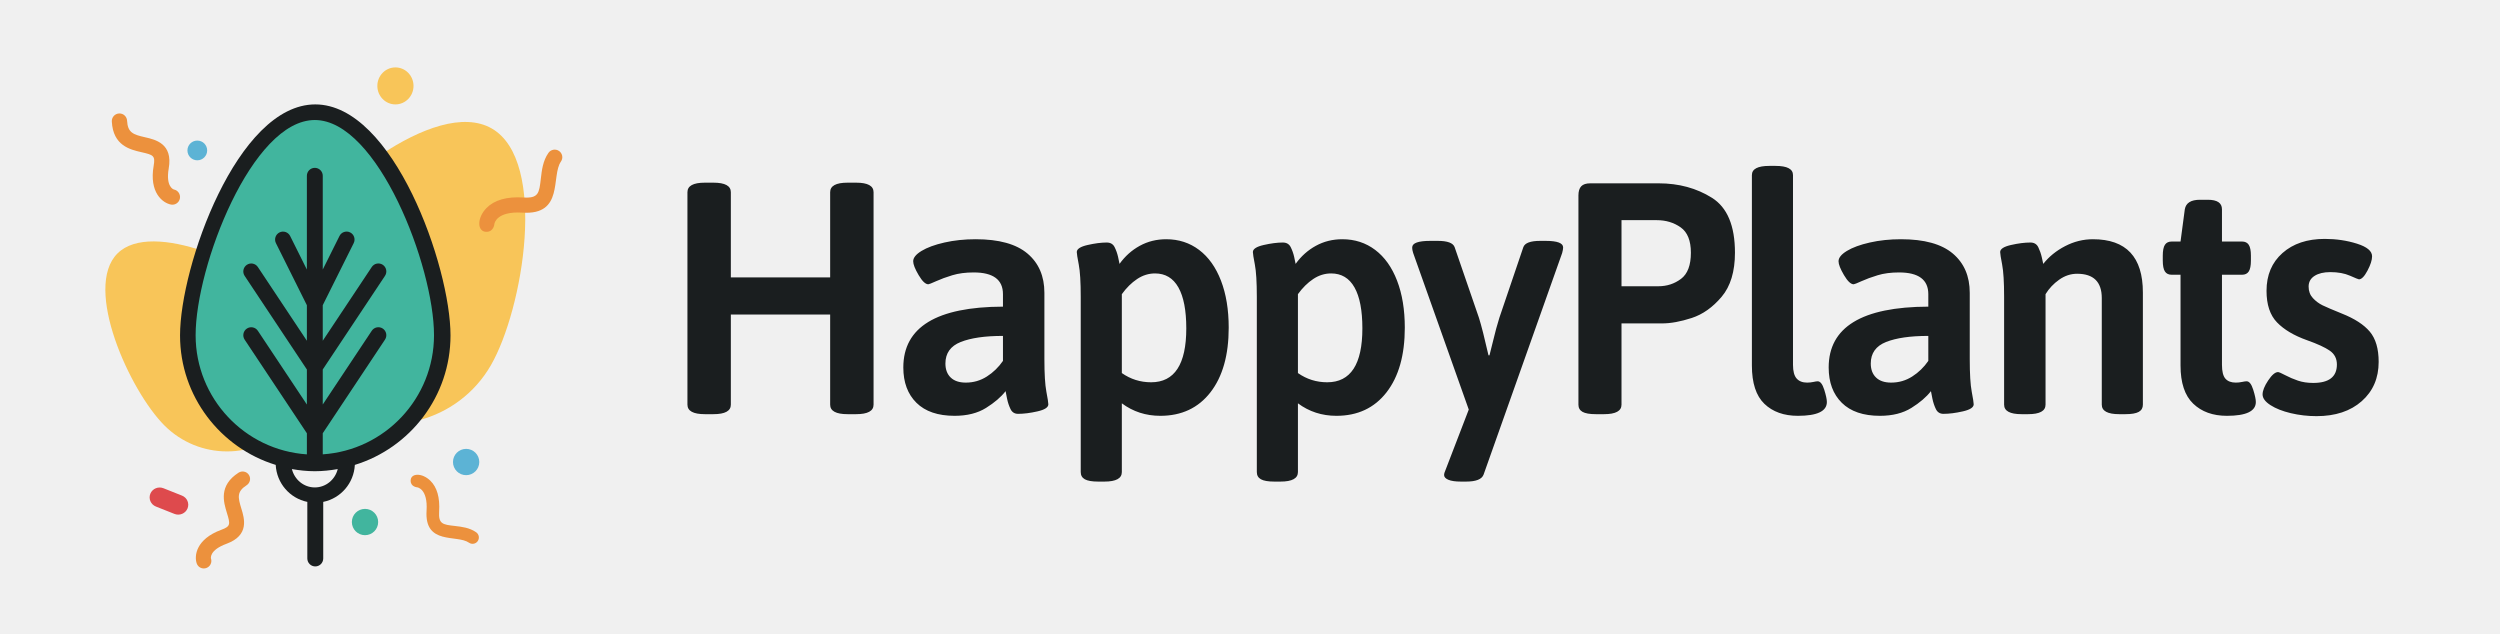
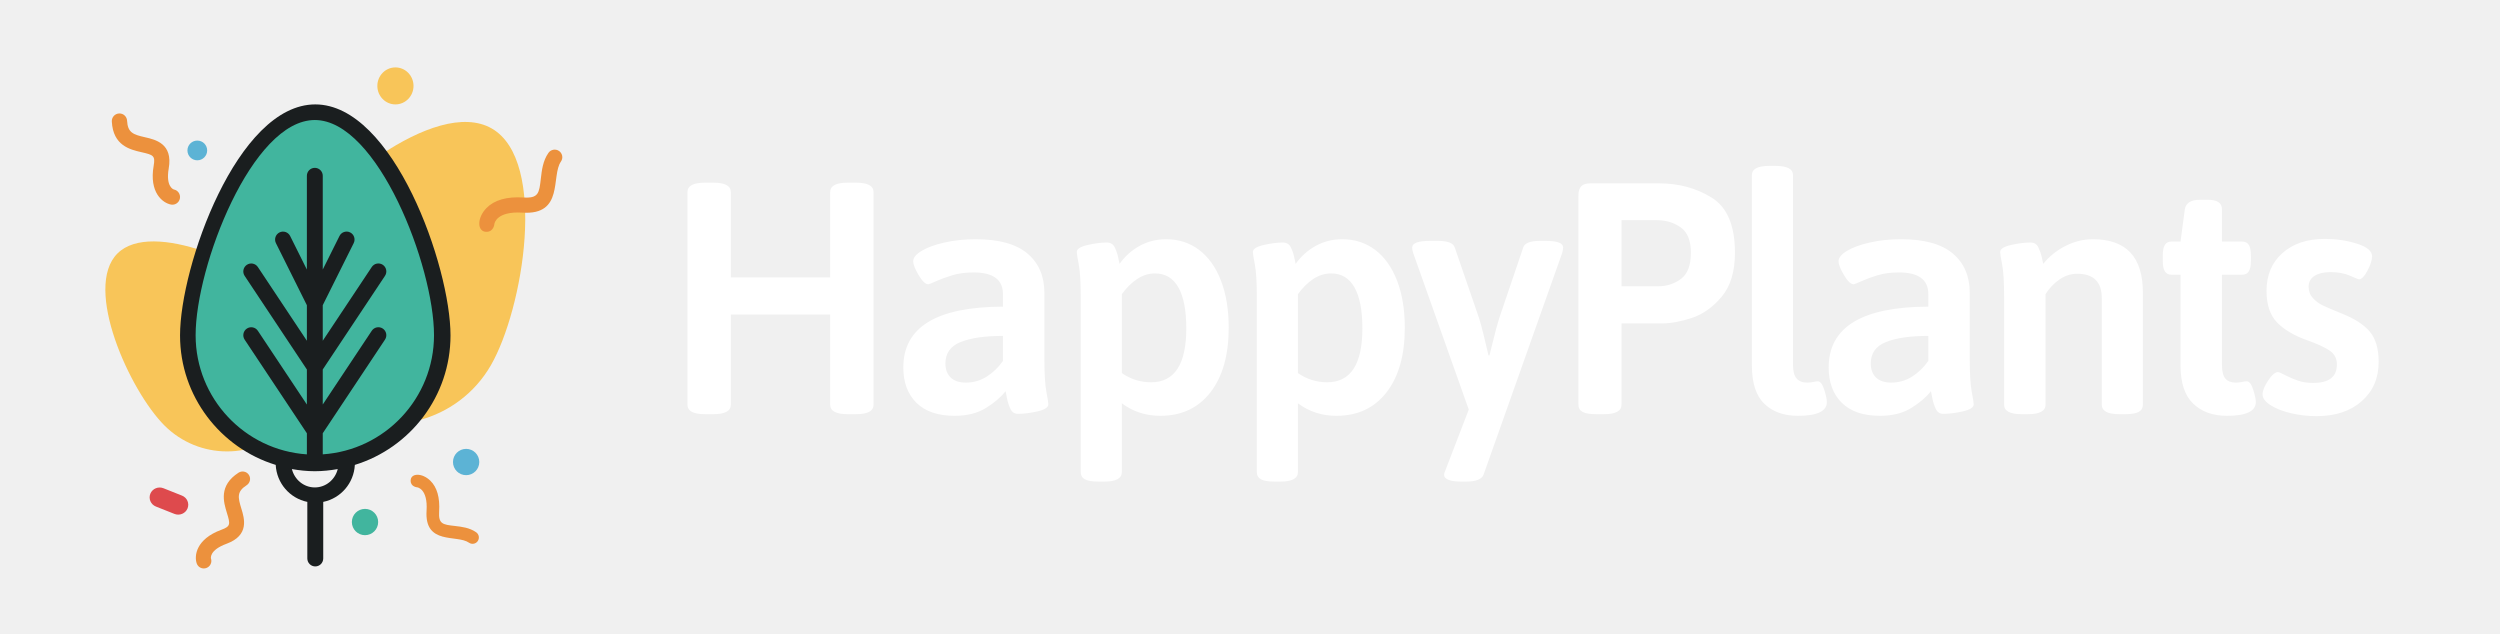
<svg xmlns="http://www.w3.org/2000/svg" width="3041px" height="771px" viewBox="0 0 3041 771" version="1.1">
  <g id="Detailed" stroke="none" stroke-width="1" fill="none" fill-rule="evenodd">
    <g id="Group" transform="translate(66, 82)">
      <path d="M414.999,0 C427.15,0 437,10.074 437,22.501 C437,34.926 427.15,45 414.999,45 C402.85,45 393,34.926 393,22.501 C393,10.074 402.85,0 414.999,0" id="Fill-2" fill="#F8C559" />
      <path d="M235.218,604.835 C225.654,602.987 209.063,590.893 214.708,558.352 C216.768,546.472 214.23,545.497 200.404,542.323 C186.895,539.222 166.481,534.535 165.012,505.649 C164.755,500.587 168.605,496.274 173.611,496.013 C178.629,495.747 182.885,499.645 183.141,504.707 C183.872,519.075 190.566,521.243 204.423,524.425 C216.869,527.282 237.697,532.065 232.588,561.524 C228.713,583.855 238.524,586.788 238.625,586.807 C243.548,587.759 246.777,592.566 245.838,597.544 C244.895,602.528 240.131,605.787 235.218,604.835" id="Fill-9" fill="#EC913D" transform="translate(205.5, 550.5) rotate(-300) translate(-205.5, -550.5) " />
      <path d="M501,464 C509.837,464 517,471.163 517,480 C517,488.837 509.837,496 501,496 C492.163,496 485,488.837 485,480 C485,471.163 492.163,464 501,464" id="Fill-10" fill="#5CB3D5" />
      <path d="M377.999,537 C386.836,537 394,544.163 394,553 C394,561.837 386.836,569 377.999,569 C369.164,569 362,561.837 362,553 C362,544.163 369.164,537 377.999,537" id="Fill-11" fill="#41B59E" />
      <path d="M95,271 C103.836,271 111,278.164 111,287 C111,295.836 103.836,303 95,303 C86.163,303 79,295.836 79,287 C79,278.164 86.163,271 95,271" id="Fill-12" fill="#F8C559" />
      <path d="M146.204,543.121 L123.639,534.148 C117.386,531.661 114.365,524.662 116.894,518.512 C119.423,512.363 126.539,509.392 132.795,511.879 L155.363,520.852 C161.616,523.339 164.634,530.338 162.106,536.488 C159.583,542.63 152.467,545.611 146.204,543.121" id="Fill-14" fill="#DE4A4D" />
      <path d="M513.699,497.377 C510.208,494.958 505.404,495.809 502.967,499.28 C497.328,507.318 496.232,516.882 495.266,525.319 C493.601,539.862 492.979,545.309 477.683,544.334 C460.841,543.265 448.256,546.853 440.273,554.99 C430.437,565.015 430.786,578.844 440.057,578.999 C447.766,579.126 448.289,570.962 448.289,570.962 C448.289,570.962 449.882,557.937 476.701,559.629 C518.93,562.302 505.436,522.555 515.612,508.045 C518.05,504.574 517.193,499.798 513.699,497.377" id="Fill-20" fill="#EC913D" transform="translate(475, 537.5) rotate(-270) translate(-475, -537.5) " />
      <path d="M434,441 C512.981,441 577,377.021 577,298.091 C577,219.16 512.981,48 434,48 C355.019,48 291,219.16 291,298.091 C291,377.021 355.019,441 434,441" id="Fill-3" fill="#F8C559" transform="translate(434, 244.5) rotate(-330) translate(-434, -244.5) " />
      <path d="M181.5,479 C240.874,479 289,430.813 289,371.364 C289,311.915 240.874,183 181.5,183 C122.126,183 74,311.915 74,371.364 C74,430.813 122.126,479 181.5,479" id="Fill-3" fill="#F8C559" transform="translate(181.5, 331) rotate(-45) translate(-181.5, -331) " />
      <path d="M318.5,488 C405.489,488 476,417.672 476,330.909 C476,244.146 405.489,56 318.5,56 C231.511,56 161,244.146 161,330.909 C161,417.672 231.511,488 318.5,488" id="Fill-3" fill="#41B59E" />
      <path d="M316.933,63.994 C393.325,63.994 461.925,241.778 461.925,325.74 C461.925,402.655 402.043,465.639 326.599,470.661 L326.599,445 L402.304,331.111 C405.272,326.652 404.073,320.641 399.627,317.665 C395.171,314.699 389.168,315.891 386.22,320.35 L326.599,410.042 L326.599,367.436 L402.304,253.547 C405.272,249.088 404.073,243.077 399.627,240.101 C395.171,237.134 389.168,238.327 386.22,242.786 L326.599,332.478 L326.599,289.232 L364.249,213.723 C366.636,208.934 364.703,203.107 359.928,200.713 C355.143,198.338 349.353,200.257 346.956,205.046 L326.609,245.869 L326.609,131.854 C326.609,126.493 322.278,122.16 316.942,122.16 C311.607,122.16 307.276,126.493 307.276,131.854 L307.276,245.898 L286.929,205.075 C284.541,200.296 278.742,198.357 273.957,200.742 C269.182,203.137 267.249,208.963 269.636,213.752 L307.286,289.261 L307.286,332.507 L247.665,242.815 C244.697,238.356 238.704,237.164 234.258,240.13 C229.821,243.106 228.622,249.117 231.58,253.576 L307.286,367.465 L307.286,410.071 L247.665,320.38 C244.697,315.92 238.704,314.728 234.258,317.694 C229.821,320.67 228.622,326.681 231.58,331.14 L307.286,445.029 L307.286,470.69 C231.841,465.668 171.959,402.684 171.959,325.77 C171.94,241.778 240.541,63.994 316.933,63.994 Z M316.942,510.913 C303.473,510.913 292.226,501.377 289.061,488.567 C298.143,490.174 307.427,491.19 316.942,491.19 C326.467,491.19 335.742,490.174 344.824,488.567 C341.658,501.377 330.412,510.913 316.942,510.913 Z M269.369,483.496 C270.511,505.772 286.564,524.163 307.824,528.504 L307.824,597.31 C307.824,602.669 312.159,607 317.5,607 C322.841,607 327.176,602.669 327.176,597.31 L327.176,528.504 C348.436,524.163 364.489,505.772 365.631,483.496 C432.921,462.828 482,400.068 482,326 C482,242.194 412.533,45 317.5,45 C222.467,45 153,242.194 153,326 C153,400.068 202.079,462.828 269.369,483.496 L269.369,483.496 Z" id="Fill-8" fill="#1A1E1F" />
      <path d="M141.952,166.832 C132.152,164.95 115.151,152.635 120.935,119.497 C123.046,107.398 120.445,106.406 106.278,103.173 C92.435,100.015 71.517,95.242 70.012,65.826 C69.749,60.671 73.694,56.279 78.824,56.013 C83.965,55.743 88.327,59.712 88.589,64.867 C89.338,79.498 96.197,81.706 110.396,84.947 C123.15,87.856 144.492,92.727 139.256,122.726 C135.286,145.467 145.34,148.454 145.443,148.474 C150.488,149.443 153.796,154.338 152.834,159.407 C151.868,164.483 146.986,167.801 141.952,166.832" id="Fill-9" fill="#EC913D" />
      <path d="M174,89 C180.628,89 186,94.372 186,101 C186,107.628 180.628,113 174,113 C167.372,113 162,107.628 162,101 C162,94.372 167.372,89 174,89" id="Fill-10" fill="#5CB3D5" />
      <path d="M601.127,103.952 C594.347,113.636 593.029,125.159 591.868,135.324 C589.866,152.846 589.118,159.409 570.727,158.234 C550.476,156.945 535.344,161.269 525.745,171.072 C513.919,183.15 514.338,199.812 525.486,199.998 C534.754,200.151 535.383,190.316 535.383,190.316 C535.383,190.316 537.299,174.623 569.545,176.661 C620.321,179.882 604.095,131.994 616.331,114.512 C619.262,110.33 618.232,104.576 614.031,101.66 C609.833,98.744 604.057,99.769 601.127,103.952 Z" id="Fill-20" fill="#EC913D" />
    </g>
-     <path d="M857.4,503.8 C843.267,503.8 836.2,499.933 836.2,492.2 L836.2,233.8 C836.2,226.067 843.267,222.2 857.4,222.2 L867.8,222.2 C881.933,222.2 889,226.067 889,233.8 L889,337.4 L1009.8,337.4 L1009.8,233.8 C1009.8,226.067 1016.867,222.2 1031,222.2 L1041.4,222.2 C1055.533,222.2 1062.6,226.067 1062.6,233.8 L1062.6,492.2 C1062.6,499.933 1055.533,503.8 1041.4,503.8 L1031,503.8 C1016.867,503.8 1009.8,499.933 1009.8,492.2 L1009.8,382.6 L889,382.6 L889,492.2 C889,499.933 881.933,503.8 867.8,503.8 L857.4,503.8 Z M1161.2,505.8 C1140.933,505.8 1125.467,500.533 1114.8,490 C1104.133,479.467 1098.8,465.133 1098.8,447 C1098.8,397.933 1139.2,373.267 1220,373 L1220,357.8 C1220,340.2 1208.133,331.4 1184.4,331.4 C1174.533,331.4 1165.867,332.533 1158.4,334.8 C1150.933,337.067 1144.4,339.467 1138.8,342 C1133.2,344.533 1130,345.8 1129.2,345.8 C1125.733,345.8 1121.8,342.067 1117.4,334.6 C1113,327.133 1110.8,321.533 1110.8,317.8 C1110.8,313.533 1114.2,309.333 1121,305.2 C1127.8,301.067 1137.067,297.667 1148.8,295 C1160.533,292.333 1173.2,291 1186.8,291 C1215.067,291 1236.067,296.8 1249.8,308.4 C1263.533,320 1270.4,335.933 1270.4,356.2 L1270.4,436.6 C1270.4,454.733 1271.2,468 1272.8,476.4 C1274.4,484.8 1275.2,489.933 1275.2,491.8 C1275.2,495.533 1270.8,498.4 1262,500.4 C1253.2,502.4 1245.333,503.4 1238.4,503.4 C1234.133,503.4 1231.067,501.467 1229.2,497.6 C1227.333,493.733 1225.933,489.533 1225,485 C1224.067,480.467 1223.467,477.4 1223.2,475.8 C1217.6,483 1209.667,489.8 1199.4,496.2 C1189.133,502.6 1176.4,505.8 1161.2,505.8 Z M1174.8,465.4 C1184.133,465.4 1192.667,462.933 1200.4,458 C1208.133,453.067 1214.667,446.733 1220,439 L1220,408.6 C1198.133,408.6 1181,411.067 1168.6,416 C1156.2,420.933 1150,429.667 1150,442.2 C1150,449.4 1152.133,455.067 1156.4,459.2 C1160.667,463.333 1166.8,465.4 1174.8,465.4 Z M1335.8,585.8 C1328.333,585.8 1322.933,584.867 1319.6,583 C1316.267,581.133 1314.6,578.2 1314.6,574.2 L1314.6,361 C1314.6,343.133 1313.8,330.067 1312.2,321.8 C1310.6,313.533 1309.8,308.467 1309.8,306.6 C1309.8,302.867 1314.2,300 1323,298 C1331.8,296 1339.533,295 1346.2,295 C1350.733,295 1353.933,296.867 1355.8,300.6 C1357.667,304.333 1359.067,308.267 1360,312.4 C1360.933,316.533 1361.533,319.4 1361.8,321 C1368.467,311.667 1376.667,304.333 1386.4,299 C1396.133,293.667 1406.867,291 1418.6,291 C1433.8,291 1447.133,295.333 1458.6,304 C1470.067,312.667 1478.933,325.133 1485.2,341.4 C1491.467,357.667 1494.6,376.733 1494.6,398.6 C1494.6,431.933 1487.2,458.133 1472.4,477.2 C1457.6,496.267 1437.267,505.8 1411.4,505.8 C1393.8,505.8 1378.2,500.733 1364.6,490.6 L1364.6,574.2 C1364.6,581.933 1357.533,585.8 1343.4,585.8 L1335.8,585.8 Z M1400.2,465 C1428.733,465 1443,443.134 1443,399.4 C1443,377.533 1439.8,360.933 1433.4,349.6 C1427,338.267 1417.533,332.6 1405,332.6 C1397.267,332.6 1390,334.867 1383.2,339.4 C1376.4,343.933 1370.2,350.067 1364.6,357.8 L1364.6,453.8 C1375.267,461.267 1387.133,465 1400.2,465 Z M1550,585.8 C1542.533,585.8 1537.133,584.867 1533.8,583 C1530.467,581.133 1528.8,578.2 1528.8,574.2 L1528.8,361 C1528.8,343.133 1528,330.067 1526.4,321.8 C1524.8,313.533 1524,308.467 1524,306.6 C1524,302.867 1528.4,300 1537.2,298 C1546,296 1553.733,295 1560.4,295 C1564.933,295 1568.133,296.867 1570,300.6 C1571.867,304.333 1573.267,308.267 1574.2,312.4 C1575.133,316.533 1575.733,319.4 1576,321 C1582.667,311.667 1590.867,304.333 1600.6,299 C1610.333,293.667 1621.067,291 1632.8,291 C1648,291 1661.333,295.333 1672.8,304 C1684.267,312.667 1693.133,325.133 1699.4,341.4 C1705.667,357.667 1708.8,376.733 1708.8,398.6 C1708.8,431.933 1701.4,458.133 1686.6,477.2 C1671.8,496.267 1651.467,505.8 1625.6,505.8 C1608,505.8 1592.4,500.733 1578.8,490.6 L1578.8,574.2 C1578.8,581.933 1571.733,585.8 1557.6,585.8 L1550,585.8 Z M1614.4,465 C1642.933,465 1657.2,443.134 1657.2,399.4 C1657.2,377.533 1654,360.933 1647.6,349.6 C1641.2,338.267 1631.733,332.6 1619.2,332.6 C1611.467,332.6 1604.2,334.867 1597.4,339.4 C1590.6,343.933 1584.4,350.067 1578.8,357.8 L1578.8,453.8 C1589.467,461.267 1601.333,465 1614.4,465 Z M1880.2,293 C1894.333,293 1901.4,295.667 1901.4,301 C1901.4,302.6 1901,304.867 1900.2,307.8 L1804.6,577.4 C1802.467,583 1795.4,585.8 1783.4,585.8 L1777,585.8 C1770.333,585.8 1765.267,585.067 1761.8,583.6 C1758.333,582.133 1756.6,580.2 1756.6,577.8 C1756.6,576.2 1757.267,573.933 1758.6,571 L1786.6,498.2 L1719,307.8 C1718.733,307 1718.467,306 1718.2,304.8 C1717.933,303.6 1717.8,302.333 1717.8,301 C1717.8,295.667 1725.133,293 1739.8,293 L1749,293 C1760.733,293 1767.533,295.533 1769.4,300.6 L1799,386.6 C1801.933,395.933 1805.8,411.133 1810.6,432.2 L1811.8,432.2 L1815.4,417.8 C1818.6,404.467 1821.4,394.067 1823.8,386.6 L1853,300.6 C1854.867,295.533 1861.667,293 1873.4,293 L1880.2,293 Z M1941.2,503.8 C1933.733,503.8 1928.333,502.867 1925,501 C1921.667,499.133 1920,496.2 1920,492.2 L1920,237.8 C1920,232.733 1921.133,229 1923.4,226.6 C1925.667,224.2 1929.333,223 1934.4,223 L2017.6,223 C2042.133,223 2063.733,228.867 2082.4,240.6 C2101.067,252.333 2110.4,274.6 2110.4,307.4 C2110.4,330.333 2105,348.2 2094.2,361 C2083.4,373.8 2071.267,382.4 2057.8,386.8 C2044.333,391.2 2032.267,393.4 2021.6,393.4 L1972.4,393.4 L1972.4,492.2 C1972.4,499.933 1965.333,503.8 1951.2,503.8 L1941.2,503.8 Z M2017.2,348.2 C2027.6,348.2 2036.8,345.2 2044.8,339.2 C2052.8,333.2 2056.8,322.6 2056.8,307.4 C2056.8,292.733 2052.667,282.467 2044.4,276.6 C2036.133,270.733 2026.4,267.8 2015.2,267.8 L1972.4,267.8 L1972.4,348.2 L2017.2,348.2 Z M2187,505.8 C2169.933,505.8 2156.333,500.933 2146.2,491.2 C2136.067,481.467 2131,465.933 2131,444.6 L2131,213 C2131,205.533 2138.067,201.8 2152.2,201.8 L2159.8,201.8 C2173.933,201.8 2181,205.533 2181,213 L2181,443.8 C2181,451.533 2182.467,457.067 2185.4,460.4 C2188.333,463.733 2192.6,465.4 2198.2,465.4 C2200.867,465.4 2203.4,465.133 2205.8,464.6 C2208.2,464.067 2209.933,463.8 2211,463.8 C2214.2,463.8 2216.867,467.2 2219,474 C2221.133,480.8 2222.2,485.8 2222.2,489 C2222.2,500.2 2210.467,505.8 2187,505.8 Z M2286.8,505.8 C2266.533,505.8 2251.067,500.533 2240.4,490 C2229.733,479.467 2224.4,465.133 2224.4,447 C2224.4,397.933 2264.8,373.267 2345.6,373 L2345.6,357.8 C2345.6,340.2 2333.733,331.4 2310,331.4 C2300.133,331.4 2291.467,332.533 2284,334.8 C2276.533,337.067 2270,339.467 2264.4,342 C2258.8,344.533 2255.6,345.8 2254.8,345.8 C2251.333,345.8 2247.4,342.067 2243,334.6 C2238.6,327.133 2236.4,321.533 2236.4,317.8 C2236.4,313.533 2239.8,309.333 2246.6,305.2 C2253.4,301.067 2262.667,297.667 2274.4,295 C2286.133,292.333 2298.8,291 2312.4,291 C2340.667,291 2361.667,296.8 2375.4,308.4 C2389.133,320 2396,335.933 2396,356.2 L2396,436.6 C2396,454.733 2396.8,468 2398.4,476.4 C2400,484.8 2400.8,489.933 2400.8,491.8 C2400.8,495.533 2396.4,498.4 2387.6,500.4 C2378.8,502.4 2370.933,503.4 2364,503.4 C2359.733,503.4 2356.667,501.467 2354.8,497.6 C2352.933,493.733 2351.533,489.533 2350.6,485 C2349.667,480.467 2349.067,477.4 2348.8,475.8 C2343.2,483 2335.267,489.8 2325,496.2 C2314.733,502.6 2302,505.8 2286.8,505.8 Z M2300.4,465.4 C2309.733,465.4 2318.267,462.933 2326,458 C2333.733,453.067 2340.267,446.733 2345.6,439 L2345.6,408.6 C2323.733,408.6 2306.6,411.067 2294.2,416 C2281.8,420.933 2275.6,429.667 2275.6,442.2 C2275.6,449.4 2277.733,455.067 2282,459.2 C2286.267,463.333 2292.4,465.4 2300.4,465.4 Z M2459,503.8 C2444.867,503.8 2437.8,499.933 2437.8,492.2 L2437.8,361 C2437.8,343.133 2437,330.067 2435.4,321.8 C2433.8,313.533 2433,308.467 2433,306.6 C2433,302.867 2437.4,300 2446.2,298 C2455,296 2462.867,295 2469.8,295 C2474.333,295 2477.533,296.933 2479.4,300.8 C2481.267,304.667 2482.667,308.667 2483.6,312.8 C2484.533,316.933 2485.133,319.667 2485.4,321 C2492.333,312.2 2501.2,305 2512,299.4 C2522.8,293.8 2534.067,291 2545.8,291 C2586.334,291 2606.6,312.6 2606.6,355.8 L2606.6,492.2 C2606.6,496.2 2604.933,499.133 2601.6,501 C2598.267,502.867 2592.867,503.8 2585.4,503.8 L2577.8,503.8 C2563.667,503.8 2556.6,499.933 2556.6,492.2 L2556.6,362.6 C2556.6,342.867 2546.6,333 2526.6,333 C2518.867,333 2511.6,335.4 2504.8,340.2 C2498,345 2492.467,350.867 2488.2,357.8 L2488.2,492.2 C2488.2,499.933 2481.133,503.8 2467,503.8 L2459,503.8 Z M2708.8,505.8 C2691.733,505.8 2678.067,500.867 2667.8,491 C2657.533,481.133 2652.4,465.667 2652.4,444.6 L2652.4,334.2 L2641.6,334.2 C2637.867,334.2 2635.133,332.867 2633.4,330.2 C2631.667,327.533 2630.8,323.133 2630.8,317 L2630.8,311 C2630.8,304.867 2631.667,300.467 2633.4,297.8 C2635.133,295.133 2637.867,293.8 2641.6,293.8 L2652.4,293.8 L2657.6,254.6 C2658.933,246.867 2665.067,243 2676,243 L2685.6,243 C2697.067,243 2702.8,246.867 2702.8,254.6 L2702.8,293.8 L2727.2,293.8 C2730.933,293.8 2733.667,295.133 2735.4,297.8 C2737.133,300.467 2738,304.867 2738,311 L2738,317 C2738,323.133 2737.133,327.533 2735.4,330.2 C2733.667,332.867 2730.933,334.2 2727.2,334.2 L2702.8,334.2 L2702.8,443.8 C2702.8,451.8 2704.2,457.4 2707,460.6 C2709.8,463.8 2714,465.4 2719.6,465.4 C2722.267,465.4 2724.8,465.133 2727.2,464.6 C2729.6,464.067 2731.467,463.8 2732.8,463.8 C2736,463.8 2738.667,467.2 2740.8,474 C2742.933,480.8 2744,485.8 2744,489 C2744,500.2 2732.267,505.8 2708.8,505.8 Z M2817.8,506.2 C2807.133,506.2 2796.733,505 2786.6,502.6 C2776.467,500.2 2768.2,496.933 2761.8,492.8 C2755.4,488.667 2752.2,484.333 2752.2,479.8 C2752.2,475.267 2754.467,469.6 2759,462.8 C2763.533,456 2767.533,452.6 2771,452.6 C2772.067,452.6 2775,453.867 2779.8,456.4 C2784.6,458.933 2789.733,461.133 2795.2,463 C2800.667,464.867 2806.867,465.8 2813.8,465.8 C2833,465.8 2842.6,458.333 2842.6,443.4 C2842.6,436.2 2839.733,430.6 2834,426.6 C2828.267,422.6 2819,418.333 2806.2,413.8 C2790.467,408.2 2778.333,401 2769.8,392.2 C2761.267,383.4 2757,370.6 2757,353.8 C2757,334.6 2763.467,319.267 2776.4,307.8 C2789.333,296.333 2806.467,290.6 2827.8,290.6 C2841.667,290.6 2854.733,292.533 2867,296.4 C2879.267,300.267 2885.4,305.4 2885.4,311.8 C2885.4,316.333 2883.533,322.133 2879.8,329.2 C2876.067,336.267 2872.6,339.8 2869.4,339.8 C2868.867,339.8 2865.267,338.333 2858.6,335.4 C2851.933,332.467 2843.933,331 2834.6,331 C2826.6,331 2820.2,332.533 2815.4,335.6 C2810.6,338.667 2808.2,343 2808.2,348.6 C2808.2,354.2 2809.933,358.867 2813.4,362.6 C2816.867,366.333 2820.8,369.267 2825.2,371.4 C2829.6,373.533 2837.4,376.867 2848.6,381.4 C2864.067,387.533 2875.4,394.867 2882.6,403.4 C2889.8,411.933 2893.4,424.2 2893.4,440.2 C2893.4,459.933 2886.533,475.867 2872.8,488 C2859.067,500.133 2840.733,506.2 2817.8,506.2 Z" id="HappyPlants" fill="#1A1E1F" fill-rule="nonzero" />
+     <path d="M857.4,503.8 C843.267,503.8 836.2,499.933 836.2,492.2 L836.2,233.8 C836.2,226.067 843.267,222.2 857.4,222.2 L867.8,222.2 C881.933,222.2 889,226.067 889,233.8 L889,337.4 L1009.8,337.4 L1009.8,233.8 C1009.8,226.067 1016.867,222.2 1031,222.2 L1041.4,222.2 C1055.533,222.2 1062.6,226.067 1062.6,233.8 L1062.6,492.2 C1062.6,499.933 1055.533,503.8 1041.4,503.8 L1031,503.8 C1016.867,503.8 1009.8,499.933 1009.8,492.2 L1009.8,382.6 L889,382.6 L889,492.2 C889,499.933 881.933,503.8 867.8,503.8 L857.4,503.8 Z M1161.2,505.8 C1140.933,505.8 1125.467,500.533 1114.8,490 C1104.133,479.467 1098.8,465.133 1098.8,447 C1098.8,397.933 1139.2,373.267 1220,373 L1220,357.8 C1220,340.2 1208.133,331.4 1184.4,331.4 C1174.533,331.4 1165.867,332.533 1158.4,334.8 C1150.933,337.067 1144.4,339.467 1138.8,342 C1133.2,344.533 1130,345.8 1129.2,345.8 C1125.733,345.8 1121.8,342.067 1117.4,334.6 C1113,327.133 1110.8,321.533 1110.8,317.8 C1110.8,313.533 1114.2,309.333 1121,305.2 C1127.8,301.067 1137.067,297.667 1148.8,295 C1160.533,292.333 1173.2,291 1186.8,291 C1215.067,291 1236.067,296.8 1249.8,308.4 C1263.533,320 1270.4,335.933 1270.4,356.2 L1270.4,436.6 C1270.4,454.733 1271.2,468 1272.8,476.4 C1274.4,484.8 1275.2,489.933 1275.2,491.8 C1275.2,495.533 1270.8,498.4 1262,500.4 C1253.2,502.4 1245.333,503.4 1238.4,503.4 C1234.133,503.4 1231.067,501.467 1229.2,497.6 C1227.333,493.733 1225.933,489.533 1225,485 C1224.067,480.467 1223.467,477.4 1223.2,475.8 C1217.6,483 1209.667,489.8 1199.4,496.2 C1189.133,502.6 1176.4,505.8 1161.2,505.8 Z M1174.8,465.4 C1184.133,465.4 1192.667,462.933 1200.4,458 C1208.133,453.067 1214.667,446.733 1220,439 L1220,408.6 C1198.133,408.6 1181,411.067 1168.6,416 C1156.2,420.933 1150,429.667 1150,442.2 C1150,449.4 1152.133,455.067 1156.4,459.2 C1160.667,463.333 1166.8,465.4 1174.8,465.4 Z M1335.8,585.8 C1328.333,585.8 1322.933,584.867 1319.6,583 C1316.267,581.133 1314.6,578.2 1314.6,574.2 L1314.6,361 C1314.6,343.133 1313.8,330.067 1312.2,321.8 C1310.6,313.533 1309.8,308.467 1309.8,306.6 C1309.8,302.867 1314.2,300 1323,298 C1331.8,296 1339.533,295 1346.2,295 C1350.733,295 1353.933,296.867 1355.8,300.6 C1357.667,304.333 1359.067,308.267 1360,312.4 C1360.933,316.533 1361.533,319.4 1361.8,321 C1368.467,311.667 1376.667,304.333 1386.4,299 C1396.133,293.667 1406.867,291 1418.6,291 C1433.8,291 1447.133,295.333 1458.6,304 C1470.067,312.667 1478.933,325.133 1485.2,341.4 C1491.467,357.667 1494.6,376.733 1494.6,398.6 C1494.6,431.933 1487.2,458.133 1472.4,477.2 C1457.6,496.267 1437.267,505.8 1411.4,505.8 C1393.8,505.8 1378.2,500.733 1364.6,490.6 L1364.6,574.2 C1364.6,581.933 1357.533,585.8 1343.4,585.8 L1335.8,585.8 Z M1400.2,465 C1428.733,465 1443,443.134 1443,399.4 C1443,377.533 1439.8,360.933 1433.4,349.6 C1427,338.267 1417.533,332.6 1405,332.6 C1397.267,332.6 1390,334.867 1383.2,339.4 C1376.4,343.933 1370.2,350.067 1364.6,357.8 L1364.6,453.8 C1375.267,461.267 1387.133,465 1400.2,465 Z M1550,585.8 C1542.533,585.8 1537.133,584.867 1533.8,583 C1530.467,581.133 1528.8,578.2 1528.8,574.2 L1528.8,361 C1528.8,343.133 1528,330.067 1526.4,321.8 C1524.8,313.533 1524,308.467 1524,306.6 C1524,302.867 1528.4,300 1537.2,298 C1546,296 1553.733,295 1560.4,295 C1564.933,295 1568.133,296.867 1570,300.6 C1571.867,304.333 1573.267,308.267 1574.2,312.4 C1575.133,316.533 1575.733,319.4 1576,321 C1582.667,311.667 1590.867,304.333 1600.6,299 C1610.333,293.667 1621.067,291 1632.8,291 C1648,291 1661.333,295.333 1672.8,304 C1684.267,312.667 1693.133,325.133 1699.4,341.4 C1705.667,357.667 1708.8,376.733 1708.8,398.6 C1708.8,431.933 1701.4,458.133 1686.6,477.2 C1671.8,496.267 1651.467,505.8 1625.6,505.8 C1608,505.8 1592.4,500.733 1578.8,490.6 L1578.8,574.2 C1578.8,581.933 1571.733,585.8 1557.6,585.8 L1550,585.8 Z M1614.4,465 C1642.933,465 1657.2,443.134 1657.2,399.4 C1657.2,377.533 1654,360.933 1647.6,349.6 C1641.2,338.267 1631.733,332.6 1619.2,332.6 C1611.467,332.6 1604.2,334.867 1597.4,339.4 C1590.6,343.933 1584.4,350.067 1578.8,357.8 L1578.8,453.8 C1589.467,461.267 1601.333,465 1614.4,465 Z M1880.2,293 C1894.333,293 1901.4,295.667 1901.4,301 C1901.4,302.6 1901,304.867 1900.2,307.8 L1804.6,577.4 C1802.467,583 1795.4,585.8 1783.4,585.8 L1777,585.8 C1770.333,585.8 1765.267,585.067 1761.8,583.6 C1758.333,582.133 1756.6,580.2 1756.6,577.8 C1756.6,576.2 1757.267,573.933 1758.6,571 L1786.6,498.2 L1719,307.8 C1718.733,307 1718.467,306 1718.2,304.8 C1717.933,303.6 1717.8,302.333 1717.8,301 C1717.8,295.667 1725.133,293 1739.8,293 L1749,293 C1760.733,293 1767.533,295.533 1769.4,300.6 L1799,386.6 C1801.933,395.933 1805.8,411.133 1810.6,432.2 L1811.8,432.2 L1815.4,417.8 C1818.6,404.467 1821.4,394.067 1823.8,386.6 L1853,300.6 C1854.867,295.533 1861.667,293 1873.4,293 L1880.2,293 Z M1941.2,503.8 C1933.733,503.8 1928.333,502.867 1925,501 C1921.667,499.133 1920,496.2 1920,492.2 L1920,237.8 C1920,232.733 1921.133,229 1923.4,226.6 C1925.667,224.2 1929.333,223 1934.4,223 L2017.6,223 C2042.133,223 2063.733,228.867 2082.4,240.6 C2101.067,252.333 2110.4,274.6 2110.4,307.4 C2110.4,330.333 2105,348.2 2094.2,361 C2083.4,373.8 2071.267,382.4 2057.8,386.8 C2044.333,391.2 2032.267,393.4 2021.6,393.4 L1972.4,393.4 L1972.4,492.2 C1972.4,499.933 1965.333,503.8 1951.2,503.8 L1941.2,503.8 Z M2017.2,348.2 C2027.6,348.2 2036.8,345.2 2044.8,339.2 C2052.8,333.2 2056.8,322.6 2056.8,307.4 C2056.8,292.733 2052.667,282.467 2044.4,276.6 C2036.133,270.733 2026.4,267.8 2015.2,267.8 L1972.4,267.8 L1972.4,348.2 L2017.2,348.2 Z M2187,505.8 C2169.933,505.8 2156.333,500.933 2146.2,491.2 C2136.067,481.467 2131,465.933 2131,444.6 L2131,213 C2131,205.533 2138.067,201.8 2152.2,201.8 L2159.8,201.8 C2173.933,201.8 2181,205.533 2181,213 L2181,443.8 C2181,451.533 2182.467,457.067 2185.4,460.4 C2188.333,463.733 2192.6,465.4 2198.2,465.4 C2200.867,465.4 2203.4,465.133 2205.8,464.6 C2208.2,464.067 2209.933,463.8 2211,463.8 C2214.2,463.8 2216.867,467.2 2219,474 C2221.133,480.8 2222.2,485.8 2222.2,489 C2222.2,500.2 2210.467,505.8 2187,505.8 Z M2286.8,505.8 C2266.533,505.8 2251.067,500.533 2240.4,490 C2229.733,479.467 2224.4,465.133 2224.4,447 C2224.4,397.933 2264.8,373.267 2345.6,373 L2345.6,357.8 C2345.6,340.2 2333.733,331.4 2310,331.4 C2300.133,331.4 2291.467,332.533 2284,334.8 C2276.533,337.067 2270,339.467 2264.4,342 C2258.8,344.533 2255.6,345.8 2254.8,345.8 C2251.333,345.8 2247.4,342.067 2243,334.6 C2238.6,327.133 2236.4,321.533 2236.4,317.8 C2236.4,313.533 2239.8,309.333 2246.6,305.2 C2253.4,301.067 2262.667,297.667 2274.4,295 C2286.133,292.333 2298.8,291 2312.4,291 C2340.667,291 2361.667,296.8 2375.4,308.4 C2389.133,320 2396,335.933 2396,356.2 L2396,436.6 C2396,454.733 2396.8,468 2398.4,476.4 C2400,484.8 2400.8,489.933 2400.8,491.8 C2400.8,495.533 2396.4,498.4 2387.6,500.4 C2378.8,502.4 2370.933,503.4 2364,503.4 C2359.733,503.4 2356.667,501.467 2354.8,497.6 C2352.933,493.733 2351.533,489.533 2350.6,485 C2349.667,480.467 2349.067,477.4 2348.8,475.8 C2343.2,483 2335.267,489.8 2325,496.2 C2314.733,502.6 2302,505.8 2286.8,505.8 Z M2300.4,465.4 C2309.733,465.4 2318.267,462.933 2326,458 C2333.733,453.067 2340.267,446.733 2345.6,439 L2345.6,408.6 C2323.733,408.6 2306.6,411.067 2294.2,416 C2281.8,420.933 2275.6,429.667 2275.6,442.2 C2275.6,449.4 2277.733,455.067 2282,459.2 C2286.267,463.333 2292.4,465.4 2300.4,465.4 Z M2459,503.8 C2444.867,503.8 2437.8,499.933 2437.8,492.2 L2437.8,361 C2437.8,343.133 2437,330.067 2435.4,321.8 C2433.8,313.533 2433,308.467 2433,306.6 C2433,302.867 2437.4,300 2446.2,298 C2455,296 2462.867,295 2469.8,295 C2474.333,295 2477.533,296.933 2479.4,300.8 C2481.267,304.667 2482.667,308.667 2483.6,312.8 C2484.533,316.933 2485.133,319.667 2485.4,321 C2492.333,312.2 2501.2,305 2512,299.4 C2522.8,293.8 2534.067,291 2545.8,291 C2586.334,291 2606.6,312.6 2606.6,355.8 L2606.6,492.2 C2606.6,496.2 2604.933,499.133 2601.6,501 C2598.267,502.867 2592.867,503.8 2585.4,503.8 L2577.8,503.8 C2563.667,503.8 2556.6,499.933 2556.6,492.2 L2556.6,362.6 C2556.6,342.867 2546.6,333 2526.6,333 C2518.867,333 2511.6,335.4 2504.8,340.2 C2498,345 2492.467,350.867 2488.2,357.8 L2488.2,492.2 C2488.2,499.933 2481.133,503.8 2467,503.8 L2459,503.8 Z M2708.8,505.8 C2691.733,505.8 2678.067,500.867 2667.8,491 C2657.533,481.133 2652.4,465.667 2652.4,444.6 L2652.4,334.2 L2641.6,334.2 C2637.867,334.2 2635.133,332.867 2633.4,330.2 C2631.667,327.533 2630.8,323.133 2630.8,317 L2630.8,311 C2630.8,304.867 2631.667,300.467 2633.4,297.8 C2635.133,295.133 2637.867,293.8 2641.6,293.8 L2652.4,293.8 L2657.6,254.6 C2658.933,246.867 2665.067,243 2676,243 L2685.6,243 C2697.067,243 2702.8,246.867 2702.8,254.6 L2702.8,293.8 L2727.2,293.8 C2730.933,293.8 2733.667,295.133 2735.4,297.8 C2737.133,300.467 2738,304.867 2738,311 L2738,317 C2738,323.133 2737.133,327.533 2735.4,330.2 C2733.667,332.867 2730.933,334.2 2727.2,334.2 L2702.8,334.2 L2702.8,443.8 C2702.8,451.8 2704.2,457.4 2707,460.6 C2709.8,463.8 2714,465.4 2719.6,465.4 C2722.267,465.4 2724.8,465.133 2727.2,464.6 C2729.6,464.067 2731.467,463.8 2732.8,463.8 C2736,463.8 2738.667,467.2 2740.8,474 C2742.933,480.8 2744,485.8 2744,489 C2744,500.2 2732.267,505.8 2708.8,505.8 Z M2817.8,506.2 C2807.133,506.2 2796.733,505 2786.6,502.6 C2776.467,500.2 2768.2,496.933 2761.8,492.8 C2755.4,488.667 2752.2,484.333 2752.2,479.8 C2752.2,475.267 2754.467,469.6 2759,462.8 C2763.533,456 2767.533,452.6 2771,452.6 C2772.067,452.6 2775,453.867 2779.8,456.4 C2784.6,458.933 2789.733,461.133 2795.2,463 C2800.667,464.867 2806.867,465.8 2813.8,465.8 C2833,465.8 2842.6,458.333 2842.6,443.4 C2842.6,436.2 2839.733,430.6 2834,426.6 C2828.267,422.6 2819,418.333 2806.2,413.8 C2790.467,408.2 2778.333,401 2769.8,392.2 C2761.267,383.4 2757,370.6 2757,353.8 C2757,334.6 2763.467,319.267 2776.4,307.8 C2789.333,296.333 2806.467,290.6 2827.8,290.6 C2841.667,290.6 2854.733,292.533 2867,296.4 C2879.267,300.267 2885.4,305.4 2885.4,311.8 C2885.4,316.333 2883.533,322.133 2879.8,329.2 C2876.067,336.267 2872.6,339.8 2869.4,339.8 C2868.867,339.8 2865.267,338.333 2858.6,335.4 C2851.933,332.467 2843.933,331 2834.6,331 C2826.6,331 2820.2,332.533 2815.4,335.6 C2810.6,338.667 2808.2,343 2808.2,348.6 C2808.2,354.2 2809.933,358.867 2813.4,362.6 C2816.867,366.333 2820.8,369.267 2825.2,371.4 C2829.6,373.533 2837.4,376.867 2848.6,381.4 C2864.067,387.533 2875.4,394.867 2882.6,403.4 C2889.8,411.933 2893.4,424.2 2893.4,440.2 C2893.4,459.933 2886.533,475.867 2872.8,488 C2859.067,500.133 2840.733,506.2 2817.8,506.2 Z" id="HappyPlants" fill="#ffffff" fill-rule="nonzero" />
  </g>
</svg>
